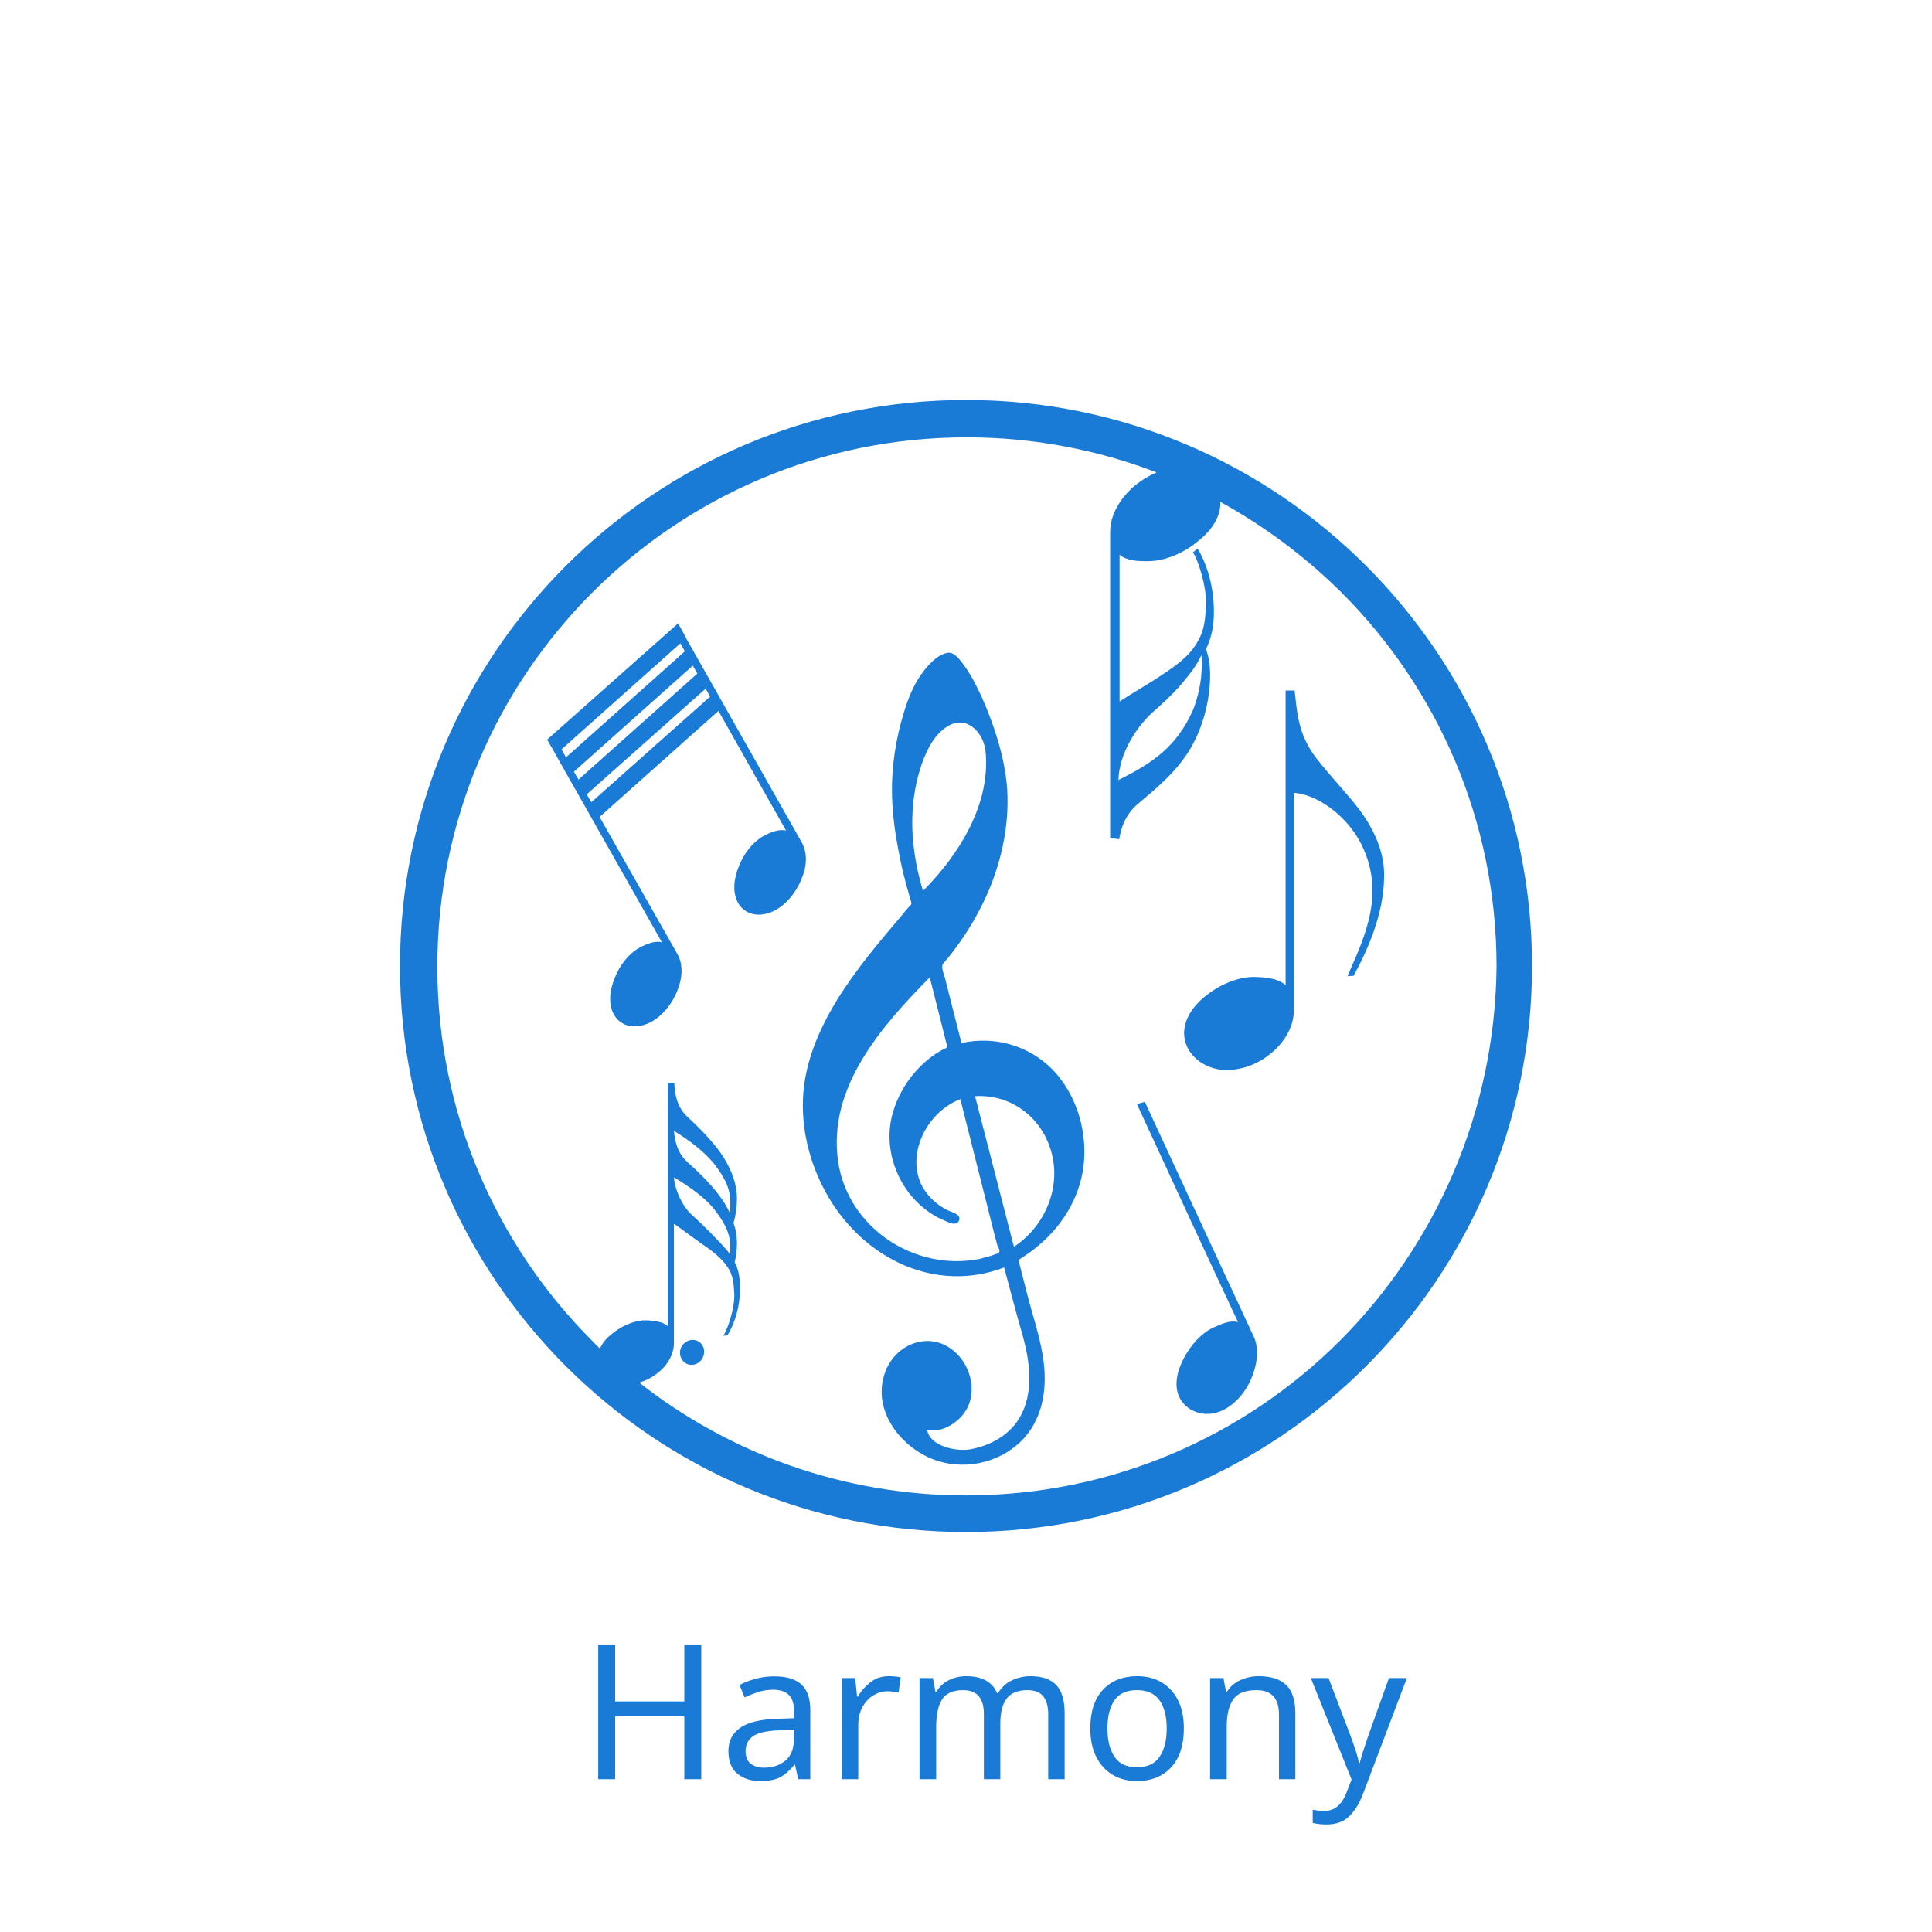
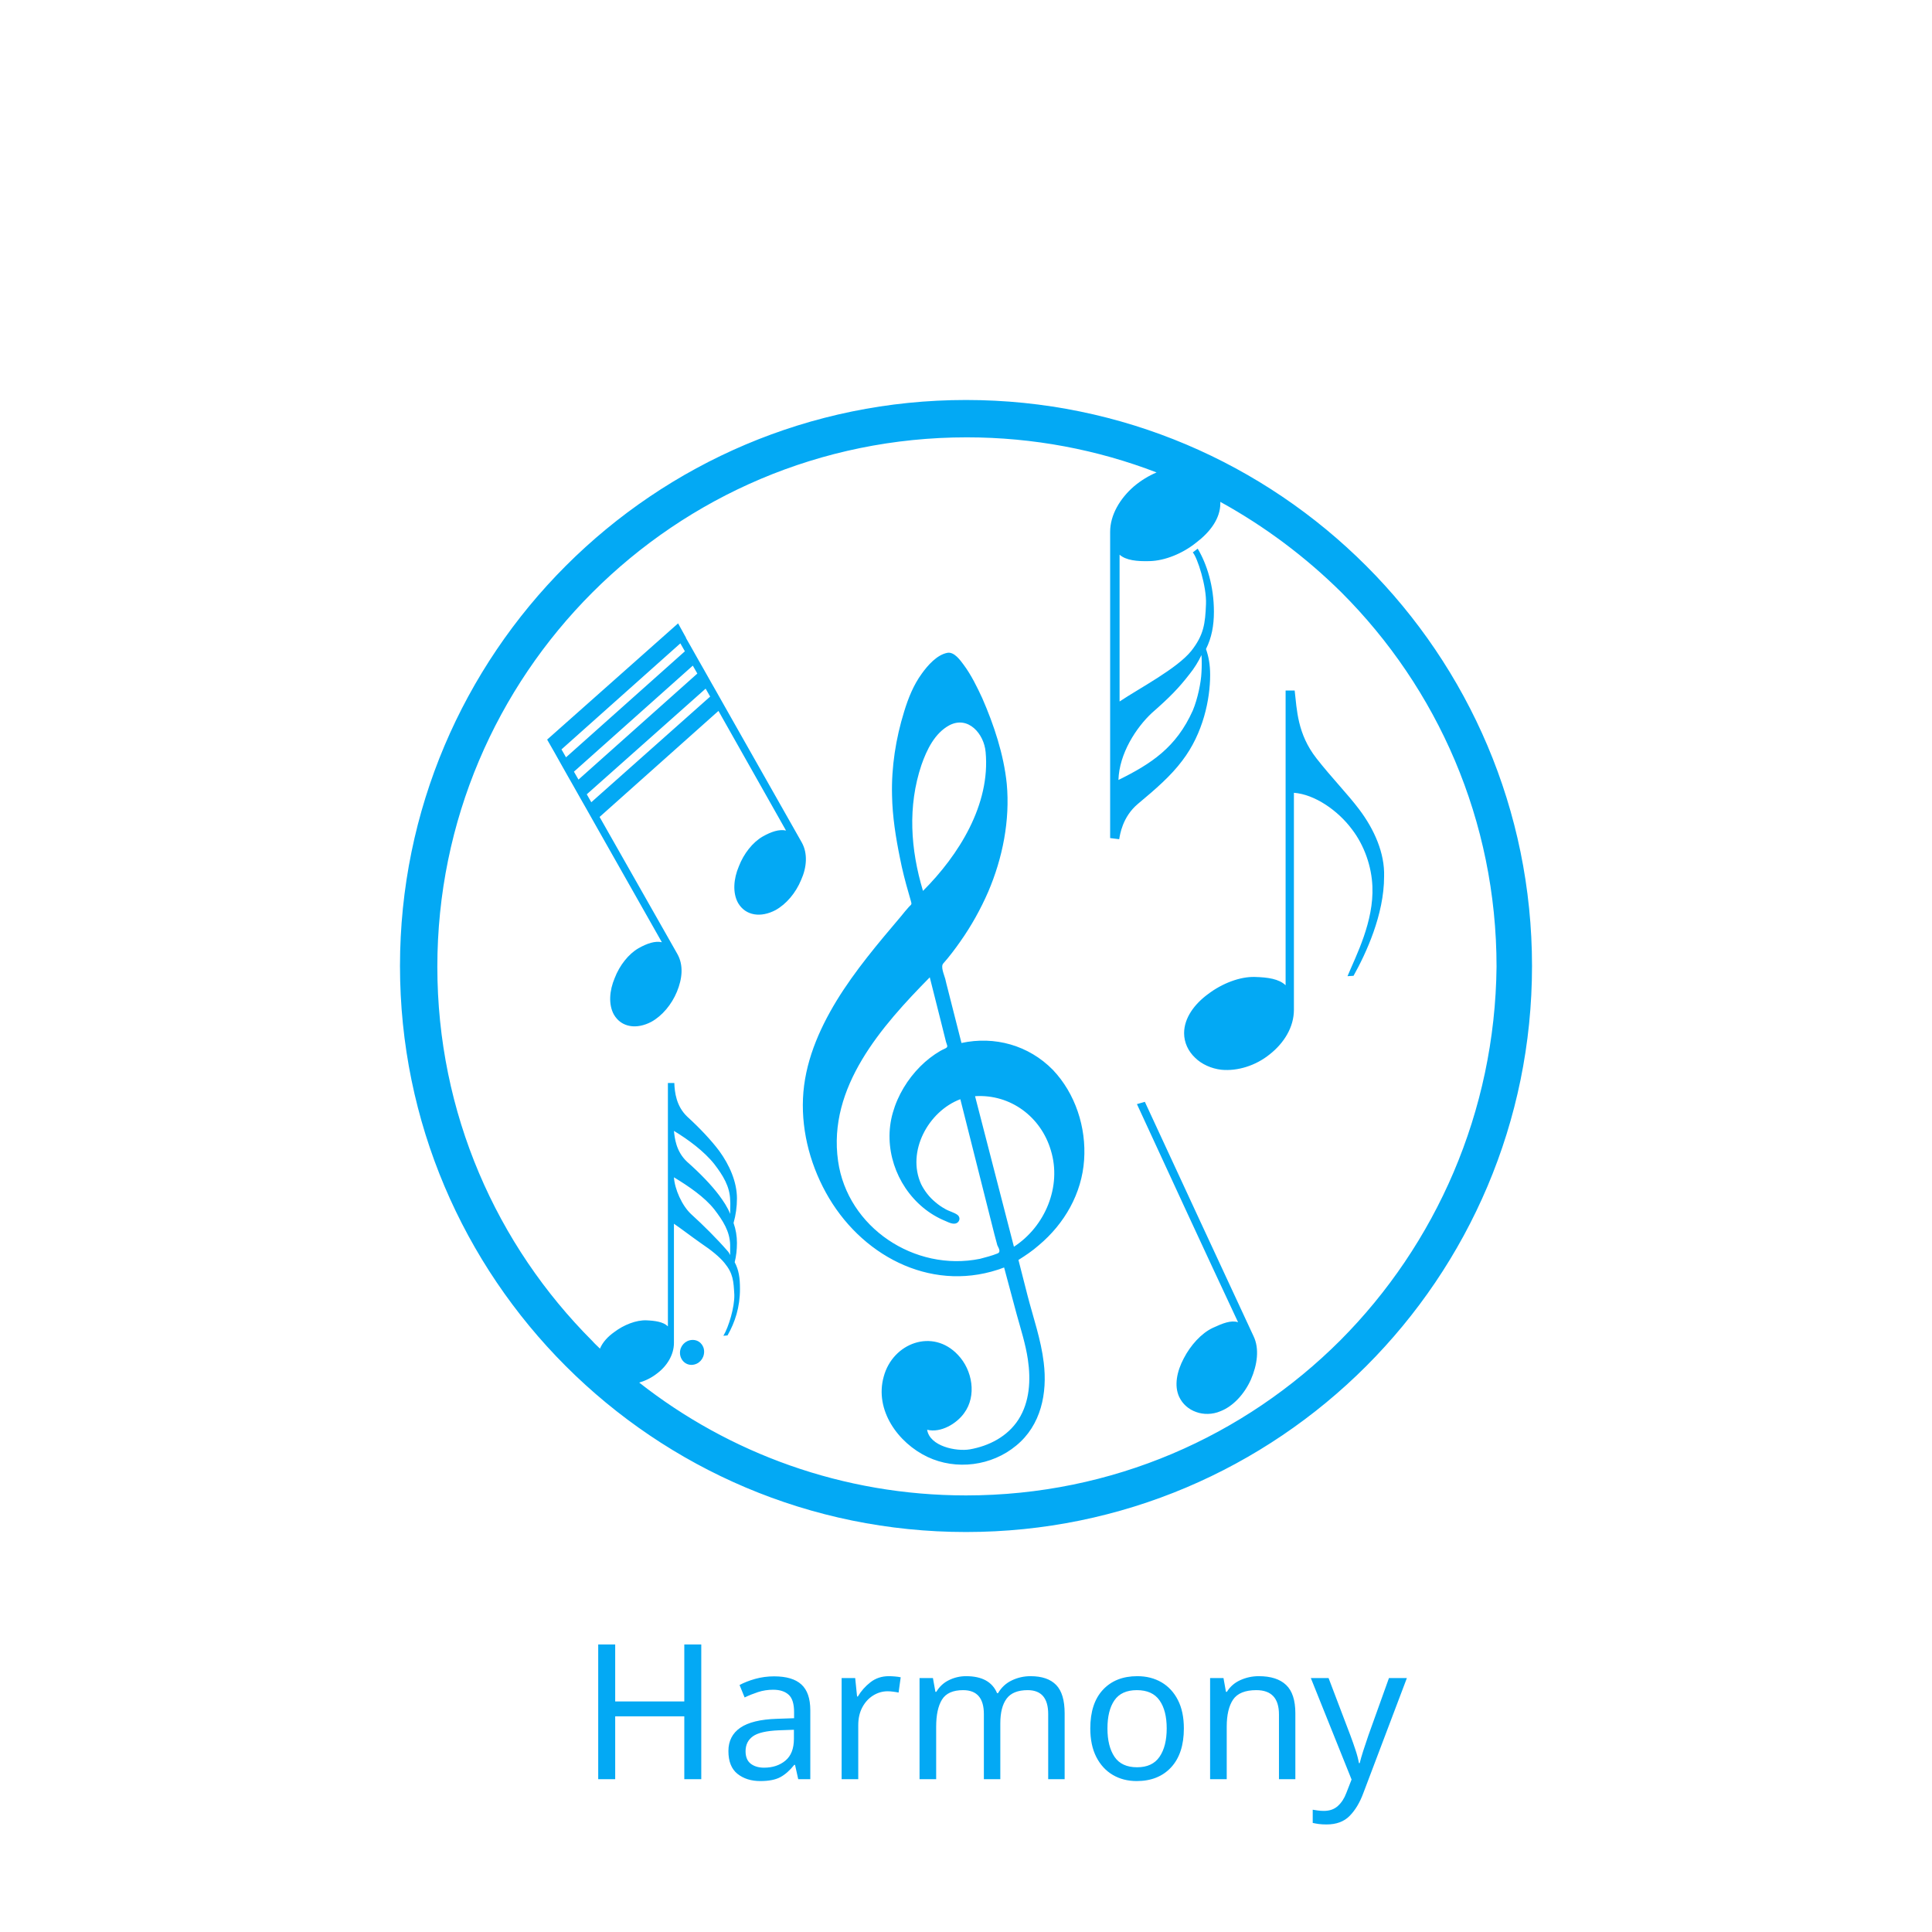
<svg xmlns="http://www.w3.org/2000/svg" version="1.1" id="Calque_1" x="0px" y="0px" viewBox="0 0 512 512" enable-background="new 0 0 512 512" xml:space="preserve">
-   <path fill="#1A7BD7" d="M303.4,292c-0.7,0.2-1.4,0.4-2.1,0.6c8.9,19.3,17.8,38.6,26.8,57.8c-1.9-0.6-4.1,0.3-6.7,1.5  c-3,1.4-5.9,4.6-7.7,8.1c-1.8,3.4-2.6,7.2-1.2,10.2c0.9,1.9,2.5,3.3,4.5,4c1.9,0.7,4.3,0.7,6.4-0.2c3.4-1.3,6.4-4.6,8.1-8.4  c1.7-3.9,2.3-8.2,0.7-11.5C322.6,333.5,313,312.7,303.4,292z M183.4,355.1c-1.8,0.1-3.2,1.6-3.2,3.4s1.4,3.3,3.2,3.2  c1.8-0.1,3.2-1.6,3.2-3.5C186.6,356.4,185.2,355,183.4,355.1z M212.5,223.3L192,187.1l-2.2-3.9l-1.2-2.1l-2.2-3.9l-1.2-2.1l-2.2-3.9  l-1.2-2.1V169l-2.1-3.8L145,196l2,3.5l1.4,2.5l2.2,3.9l1.2,2.1l2.2,3.9l1.2,2.1l2.2,3.9l18,31.8c-1.8-0.4-3.9,0.3-6.2,1.6  c-2.6,1.5-5,4.5-6.3,7.9c-1.4,3.3-1.7,7-0.2,9.7c1,1.7,2.5,2.7,4.3,3c1.7,0.3,3.7-0.1,5.6-1.1c2.9-1.6,5.4-4.6,6.8-8  c1.4-3.4,1.8-7,0.1-10l-20.6-36.3l31.5-28.1l17.9,31.7c-1.8-0.4-3.9,0.3-6.2,1.6c-2.6,1.5-5,4.5-6.3,7.9c-1.4,3.3-1.7,7-0.2,9.7  c1,1.7,2.5,2.7,4.3,3c1.7,0.3,3.7-0.1,5.6-1.1c2.9-1.6,5.4-4.6,6.8-8C213.8,229.9,214.1,226.2,212.5,223.3z M150,200.7l-1.2-2.1  l31.5-28.1l1.2,2.1L150,200.7z M153.3,206.6l-1.2-2.1l31.5-28.1l1.2,2.1L153.3,206.6z M156.7,212.6l-1.2-2.1l31.5-28l1.2,2.1  L156.7,212.6z M254.8,276.4c-1-3.9-2-7.9-3-11.8c-0.4-1.7-0.9-3.4-1.3-5.2c-0.3-1.1-1.3-3.3-0.5-4.1c1.6-1.8,3.1-3.8,4.5-5.8  c2.9-4.1,5.4-8.6,7.4-13.2c3.8-8.9,5.8-18.9,4.9-28.6c-0.8-7.8-3.4-15.6-6.5-22.7c-1.4-3-2.9-6.1-4.9-8.8c-0.9-1.2-2.5-3.5-4.3-3.2  c-2.8,0.5-5.3,3.4-6.8,5.5c-2.2,3-3.6,6.5-4.7,10.1c-2.2,7.1-3.4,14.7-3.2,22.2c0.1,5.6,1,11.2,2.1,16.6c0.6,3.1,1.4,6.2,2.3,9.3  c0.2,0.7,0.4,1.4,0.6,2.1c0.3,0.9,0.1,0.9-0.5,1.5c-0.7,0.8-1.4,1.6-2.1,2.5c-6.1,7.2-12.2,14.4-17.1,22.4  c-4.8,7.9-8.5,16.6-8.9,25.9c-0.4,9.2,2.2,18.5,6.9,26.4c9.6,16.1,28.2,25.3,46.4,18.4c1.1,4.1,2.2,8.2,3.3,12.3c1.1,4,2.4,8,3,12.1  c0.8,5.4,0.5,11.2-2.5,15.9c-2.9,4.5-7.8,7-12.9,7.9c-3.6,0.6-10.6-0.8-11.3-5.2c3.6,0.9,7.8-1.6,9.8-4.4c3.4-4.6,2.2-11.4-1.6-15.4  c-6.7-7.2-17.3-3.2-19.7,5.7c-2.5,8.9,3.8,17.6,11.6,21.3c7.6,3.6,17,2.4,23.5-3c6.6-5.4,8.3-13.9,7.3-22c-0.7-6-2.8-12-4.3-17.8  c-0.8-3.1-1.6-6.3-2.4-9.4c1.9-1.2,3.7-2.4,5.4-3.9c6.8-5.7,11.4-13.7,12-22.6c0.6-8.6-2.3-17.6-8.3-23.9  C272.6,277,263.6,274.5,254.8,276.4z M244.2,202.7c1.4-4,3.5-8.4,7.4-10.5c5-2.6,9.2,2.3,9.6,7.1c1.3,13.9-7.1,27.3-16.6,36.8  C241.3,225.1,240.5,213.7,244.2,202.7z M264.3,332.2c-1.5,0.6-3.1,1-4.6,1.4c-17.3,3.5-35.1-8.3-37.6-25.9  c-2.8-19.6,11.6-35.8,24.3-48.7c1,4,2,7.9,3,11.9c0.4,1.7,0.9,3.5,1.3,5.2c0.2,0.8,0.7,1.3-0.1,1.7c-0.5,0.2-1,0.5-1.4,0.7  c-1.9,1.1-3.7,2.5-5.3,4.1c-3.4,3.4-6,7.7-7.3,12.3c-2.6,9.1,0.8,19.1,8,25.1c1.8,1.5,3.8,2.7,6,3.6c0.9,0.4,2.1,1,3,0.5  c0.8-0.5,0.9-1.5,0.2-2.1c-0.9-0.7-2.3-1-3.3-1.6c-0.9-0.5-1.8-1.1-2.6-1.8c-1.6-1.3-2.9-3-3.8-4.8c-3.9-8.6,1.9-19.3,10.4-22.5  c2,7.9,4,15.8,6,23.8c1,4,2,7.9,3,11.9c0.3,1,0.5,2,0.8,3C264.6,330.7,265.4,331.8,264.3,332.2z M268.7,330.4  c-3.4-13.3-6.9-26.6-10.3-39.9c9.4-0.6,17.5,5.5,20.1,14.4C281.4,314.4,277,325,268.7,330.4z M360.2,214.5c-3-4-7.4-8.5-11.3-13.5  c-5.1-6.5-5.2-12.9-5.8-18c-0.8,0-1.6,0-2.4,0v78.1c-1.8-1.7-4.7-2.1-8.2-2.2c-3.9-0.1-8.6,1.7-12.3,4.5c-3.7,2.7-6.4,6.4-6.4,10.4  c0,2.5,1.1,4.8,2.9,6.5c1.7,1.7,4.3,2.9,7,3.2c4.3,0.4,9.1-1.1,12.8-4.1c3.8-3,6.4-7.2,6.4-11.8v-57.5c5.5,0.4,11.7,4.7,15.4,9.7  c3.3,4.3,5.2,9.9,5.4,15.1c0.4,9.3-4.3,18.3-6.6,23.8c0.5,0,1-0.1,1.6-0.1c3.3-5.9,8.1-16.2,8.1-26.3  C367,226.1,364.2,219.8,360.2,214.5z M256,106c-82.8,0-150,67.2-150,150s67.2,150,150,150s150-67.2,150-150S338.8,106,256,106z   M355.2,355.2c-25.4,25.4-60.4,41.1-99.2,41.1c-32.7,0-62.8-11.2-86.6-29.9c1.7-0.5,3.3-1.3,4.7-2.4c2.7-2,4.5-5,4.5-8.1  c0-10.5,0-21,0-31.6c1.9,1.3,4.5,3.3,7.2,5.2c2.7,1.8,4.9,3.6,6.2,5.2c2.3,2.8,2.4,4.8,2.6,8.4c0.1,3.3-1.5,8.6-2.9,10.9  c0.4,0,0.7-0.1,1.1-0.1c2-3.5,3.3-7.5,3.3-12.3c0-3-0.3-5-1.4-7.1c0.4-1.6,0.6-3.3,0.6-5.1c0-1.8-0.3-3.6-0.9-5.3  c0.6-2.1,0.9-4.3,0.9-6.5c0-4.4-2-8.9-4.7-12.6c-2.1-2.8-5.1-6-8.5-9.1c-2.9-2.8-3.3-6.4-3.4-8.9c-0.6,0-1.1,0-1.7,0v64.5  c-1.2-1.2-3.4-1.5-5.7-1.6c-2.7-0.1-6,1.2-8.5,3.1c-1.7,1.2-3.1,2.7-3.8,4.4c-0.7-0.7-1.4-1.3-2-2c-25.4-25.4-41.1-60.4-41.1-99.2  c0-38.7,15.7-73.8,41.1-99.2s60.4-41.1,99.2-41.1c17.7,0,34.7,3.3,50.3,9.3c-2.1,0.9-4.1,2.1-6,3.7c-3.7,3.2-6.3,7.6-6.3,12v81.2  c0.8,0.1,1.6,0.2,2.4,0.3c0.2-1.1,0.8-5.9,5-9.4c4.8-4,8.7-7.4,11.7-11.4c5.6-7.3,7.4-16.4,7.4-22.7c0-2.8-0.4-4.9-1.1-6.9  c1.5-3,2.1-6.2,2.1-9.9c0-6.8-1.9-12.7-4.3-16.7c-0.4,0.3-0.9,0.7-1.3,1c1.2,1.3,3.7,9,3.5,13.7c-0.2,5.2-0.6,8.2-3.9,12.4  c-3.8,4.7-13.6,9.8-19,13.4V147c1.7,1.5,4.6,1.8,8,1.7c4-0.1,8.7-2,12.3-4.9c3.7-2.8,6.4-6.4,6.4-10.4c0-0.1,0-0.3,0-0.4  c11.8,6.5,22.6,14.6,32.1,24c25.4,25.4,41.1,60.4,41.1,99.2C396.2,294.7,380.5,329.8,355.2,355.2z M189.3,320.5  c2.3,3,4.1,5.8,4.2,9.4c0,0.9,0,1.8,0,2.7c-0.2-0.4-0.4-0.8-0.8-1.2c-2.6-3-6.4-6.8-9.5-9.6c-2.5-2.3-4.4-6.7-4.6-9.8  C182.4,314.3,186.7,317.2,189.3,320.5z M178.6,299.7c3.8,2.3,8,5.4,10.7,8.8c2.3,3,4.1,5.9,4.2,9.5c0.1,1,0,2.4,0,3.7  c-0.7-1.8-1.8-3.4-2.9-4.9c-2.1-2.8-5.1-5.9-8.5-8.9C179.1,305.1,178.8,301.5,178.6,299.7z M296.4,206.7c0.2-7,4.7-13.9,8.9-17.8  c4.8-4.2,7.1-6.6,9.9-10.2c1.3-1.6,2.4-3.4,3.2-5.1c0.1,1.3,0.1,3.1,0,4.6c-0.1,2.6-1,7-2.3,10.1  C311.7,198.1,305.1,202.4,296.4,206.7z" />
+   <path fill="#03A9F4" d="M303.4,292c-0.7,0.2-1.4,0.4-2.1,0.6c8.9,19.3,17.8,38.6,26.8,57.8c-1.9-0.6-4.1,0.3-6.7,1.5  c-3,1.4-5.9,4.6-7.7,8.1c-1.8,3.4-2.6,7.2-1.2,10.2c0.9,1.9,2.5,3.3,4.5,4c1.9,0.7,4.3,0.7,6.4-0.2c3.4-1.3,6.4-4.6,8.1-8.4  c1.7-3.9,2.3-8.2,0.7-11.5C322.6,333.5,313,312.7,303.4,292z M183.4,355.1c-1.8,0.1-3.2,1.6-3.2,3.4s1.4,3.3,3.2,3.2  c1.8-0.1,3.2-1.6,3.2-3.5C186.6,356.4,185.2,355,183.4,355.1z M212.5,223.3L192,187.1l-2.2-3.9l-1.2-2.1l-2.2-3.9l-1.2-2.1l-2.2-3.9  l-1.2-2.1V169l-2.1-3.8L145,196l2,3.5l1.4,2.5l2.2,3.9l1.2,2.1l2.2,3.9l1.2,2.1l2.2,3.9l18,31.8c-1.8-0.4-3.9,0.3-6.2,1.6  c-2.6,1.5-5,4.5-6.3,7.9c-1.4,3.3-1.7,7-0.2,9.7c1,1.7,2.5,2.7,4.3,3c1.7,0.3,3.7-0.1,5.6-1.1c2.9-1.6,5.4-4.6,6.8-8  c1.4-3.4,1.8-7,0.1-10l-20.6-36.3l31.5-28.1l17.9,31.7c-1.8-0.4-3.9,0.3-6.2,1.6c-2.6,1.5-5,4.5-6.3,7.9c-1.4,3.3-1.7,7-0.2,9.7  c1,1.7,2.5,2.7,4.3,3c1.7,0.3,3.7-0.1,5.6-1.1c2.9-1.6,5.4-4.6,6.8-8C213.8,229.9,214.1,226.2,212.5,223.3z M150,200.7l-1.2-2.1  l31.5-28.1l1.2,2.1L150,200.7z M153.3,206.6l-1.2-2.1l31.5-28.1l1.2,2.1L153.3,206.6z M156.7,212.6l-1.2-2.1l31.5-28l1.2,2.1  L156.7,212.6z M254.8,276.4c-1-3.9-2-7.9-3-11.8c-0.4-1.7-0.9-3.4-1.3-5.2c-0.3-1.1-1.3-3.3-0.5-4.1c1.6-1.8,3.1-3.8,4.5-5.8  c2.9-4.1,5.4-8.6,7.4-13.2c3.8-8.9,5.8-18.9,4.9-28.6c-0.8-7.8-3.4-15.6-6.5-22.7c-1.4-3-2.9-6.1-4.9-8.8c-0.9-1.2-2.5-3.5-4.3-3.2  c-2.8,0.5-5.3,3.4-6.8,5.5c-2.2,3-3.6,6.5-4.7,10.1c-2.2,7.1-3.4,14.7-3.2,22.2c0.1,5.6,1,11.2,2.1,16.6c0.6,3.1,1.4,6.2,2.3,9.3  c0.2,0.7,0.4,1.4,0.6,2.1c0.3,0.9,0.1,0.9-0.5,1.5c-0.7,0.8-1.4,1.6-2.1,2.5c-6.1,7.2-12.2,14.4-17.1,22.4  c-4.8,7.9-8.5,16.6-8.9,25.9c-0.4,9.2,2.2,18.5,6.9,26.4c9.6,16.1,28.2,25.3,46.4,18.4c1.1,4.1,2.2,8.2,3.3,12.3c1.1,4,2.4,8,3,12.1  c0.8,5.4,0.5,11.2-2.5,15.9c-2.9,4.5-7.8,7-12.9,7.9c-3.6,0.6-10.6-0.8-11.3-5.2c3.6,0.9,7.8-1.6,9.8-4.4c3.4-4.6,2.2-11.4-1.6-15.4  c-6.7-7.2-17.3-3.2-19.7,5.7c-2.5,8.9,3.8,17.6,11.6,21.3c7.6,3.6,17,2.4,23.5-3c6.6-5.4,8.3-13.9,7.3-22c-0.7-6-2.8-12-4.3-17.8  c-0.8-3.1-1.6-6.3-2.4-9.4c1.9-1.2,3.7-2.4,5.4-3.9c6.8-5.7,11.4-13.7,12-22.6c0.6-8.6-2.3-17.6-8.3-23.9  C272.6,277,263.6,274.5,254.8,276.4z M244.2,202.7c1.4-4,3.5-8.4,7.4-10.5c5-2.6,9.2,2.3,9.6,7.1c1.3,13.9-7.1,27.3-16.6,36.8  C241.3,225.1,240.5,213.7,244.2,202.7z M264.3,332.2c-1.5,0.6-3.1,1-4.6,1.4c-17.3,3.5-35.1-8.3-37.6-25.9  c-2.8-19.6,11.6-35.8,24.3-48.7c1,4,2,7.9,3,11.9c0.4,1.7,0.9,3.5,1.3,5.2c0.2,0.8,0.7,1.3-0.1,1.7c-0.5,0.2-1,0.5-1.4,0.7  c-1.9,1.1-3.7,2.5-5.3,4.1c-3.4,3.4-6,7.7-7.3,12.3c-2.6,9.1,0.8,19.1,8,25.1c1.8,1.5,3.8,2.7,6,3.6c0.9,0.4,2.1,1,3,0.5  c0.8-0.5,0.9-1.5,0.2-2.1c-0.9-0.7-2.3-1-3.3-1.6c-0.9-0.5-1.8-1.1-2.6-1.8c-1.6-1.3-2.9-3-3.8-4.8c-3.9-8.6,1.9-19.3,10.4-22.5  c2,7.9,4,15.8,6,23.8c1,4,2,7.9,3,11.9c0.3,1,0.5,2,0.8,3C264.6,330.7,265.4,331.8,264.3,332.2z M268.7,330.4  c-3.4-13.3-6.9-26.6-10.3-39.9c9.4-0.6,17.5,5.5,20.1,14.4C281.4,314.4,277,325,268.7,330.4z M360.2,214.5c-3-4-7.4-8.5-11.3-13.5  c-5.1-6.5-5.2-12.9-5.8-18c-0.8,0-1.6,0-2.4,0v78.1c-1.8-1.7-4.7-2.1-8.2-2.2c-3.9-0.1-8.6,1.7-12.3,4.5c-3.7,2.7-6.4,6.4-6.4,10.4  c0,2.5,1.1,4.8,2.9,6.5c1.7,1.7,4.3,2.9,7,3.2c4.3,0.4,9.1-1.1,12.8-4.1c3.8-3,6.4-7.2,6.4-11.8v-57.5c5.5,0.4,11.7,4.7,15.4,9.7  c3.3,4.3,5.2,9.9,5.4,15.1c0.4,9.3-4.3,18.3-6.6,23.8c0.5,0,1-0.1,1.6-0.1c3.3-5.9,8.1-16.2,8.1-26.3  C367,226.1,364.2,219.8,360.2,214.5z M256,106c-82.8,0-150,67.2-150,150s67.2,150,150,150s150-67.2,150-150S338.8,106,256,106z   M355.2,355.2c-25.4,25.4-60.4,41.1-99.2,41.1c-32.7,0-62.8-11.2-86.6-29.9c1.7-0.5,3.3-1.3,4.7-2.4c2.7-2,4.5-5,4.5-8.1  c0-10.5,0-21,0-31.6c1.9,1.3,4.5,3.3,7.2,5.2c2.7,1.8,4.9,3.6,6.2,5.2c2.3,2.8,2.4,4.8,2.6,8.4c0.1,3.3-1.5,8.6-2.9,10.9  c0.4,0,0.7-0.1,1.1-0.1c2-3.5,3.3-7.5,3.3-12.3c0-3-0.3-5-1.4-7.1c0.4-1.6,0.6-3.3,0.6-5.1c0-1.8-0.3-3.6-0.9-5.3  c0.6-2.1,0.9-4.3,0.9-6.5c0-4.4-2-8.9-4.7-12.6c-2.1-2.8-5.1-6-8.5-9.1c-2.9-2.8-3.3-6.4-3.4-8.9c-0.6,0-1.1,0-1.7,0v64.5  c-1.2-1.2-3.4-1.5-5.7-1.6c-2.7-0.1-6,1.2-8.5,3.1c-1.7,1.2-3.1,2.7-3.8,4.4c-0.7-0.7-1.4-1.3-2-2c-25.4-25.4-41.1-60.4-41.1-99.2  c0-38.7,15.7-73.8,41.1-99.2s60.4-41.1,99.2-41.1c17.7,0,34.7,3.3,50.3,9.3c-2.1,0.9-4.1,2.1-6,3.7c-3.7,3.2-6.3,7.6-6.3,12v81.2  c0.8,0.1,1.6,0.2,2.4,0.3c0.2-1.1,0.8-5.9,5-9.4c4.8-4,8.7-7.4,11.7-11.4c5.6-7.3,7.4-16.4,7.4-22.7c0-2.8-0.4-4.9-1.1-6.9  c1.5-3,2.1-6.2,2.1-9.9c0-6.8-1.9-12.7-4.3-16.7c-0.4,0.3-0.9,0.7-1.3,1c1.2,1.3,3.7,9,3.5,13.7c-0.2,5.2-0.6,8.2-3.9,12.4  c-3.8,4.7-13.6,9.8-19,13.4V147c1.7,1.5,4.6,1.8,8,1.7c4-0.1,8.7-2,12.3-4.9c3.7-2.8,6.4-6.4,6.4-10.4c0-0.1,0-0.3,0-0.4  c11.8,6.5,22.6,14.6,32.1,24c25.4,25.4,41.1,60.4,41.1,99.2C396.2,294.7,380.5,329.8,355.2,355.2z M189.3,320.5  c2.3,3,4.1,5.8,4.2,9.4c0,0.9,0,1.8,0,2.7c-0.2-0.4-0.4-0.8-0.8-1.2c-2.6-3-6.4-6.8-9.5-9.6c-2.5-2.3-4.4-6.7-4.6-9.8  C182.4,314.3,186.7,317.2,189.3,320.5z M178.6,299.7c3.8,2.3,8,5.4,10.7,8.8c2.3,3,4.1,5.9,4.2,9.5c0.1,1,0,2.4,0,3.7  c-0.7-1.8-1.8-3.4-2.9-4.9c-2.1-2.8-5.1-5.9-8.5-8.9C179.1,305.1,178.8,301.5,178.6,299.7z M296.4,206.7c0.2-7,4.7-13.9,8.9-17.8  c4.8-4.2,7.1-6.6,9.9-10.2c1.3-1.6,2.4-3.4,3.2-5.1c0.1,1.3,0.1,3.1,0,4.6c-0.1,2.6-1,7-2.3,10.1  C311.7,198.1,305.1,202.4,296.4,206.7z" />
  <rect y="434.5" fill="none" width="512" height="77.5" />
-   <text transform="matrix(1 0 0 1 153.6888 471.5)" fill="#1A7BD7" font-family="'Lato-Semibold'" font-size="50">Harmony</text>
+   <text transform="matrix(1 0 0 1 153.6888 471.5)" fill="#03A9F4" font-family="'Lato-Semibold'" font-size="50">Harmony</text>
</svg>
